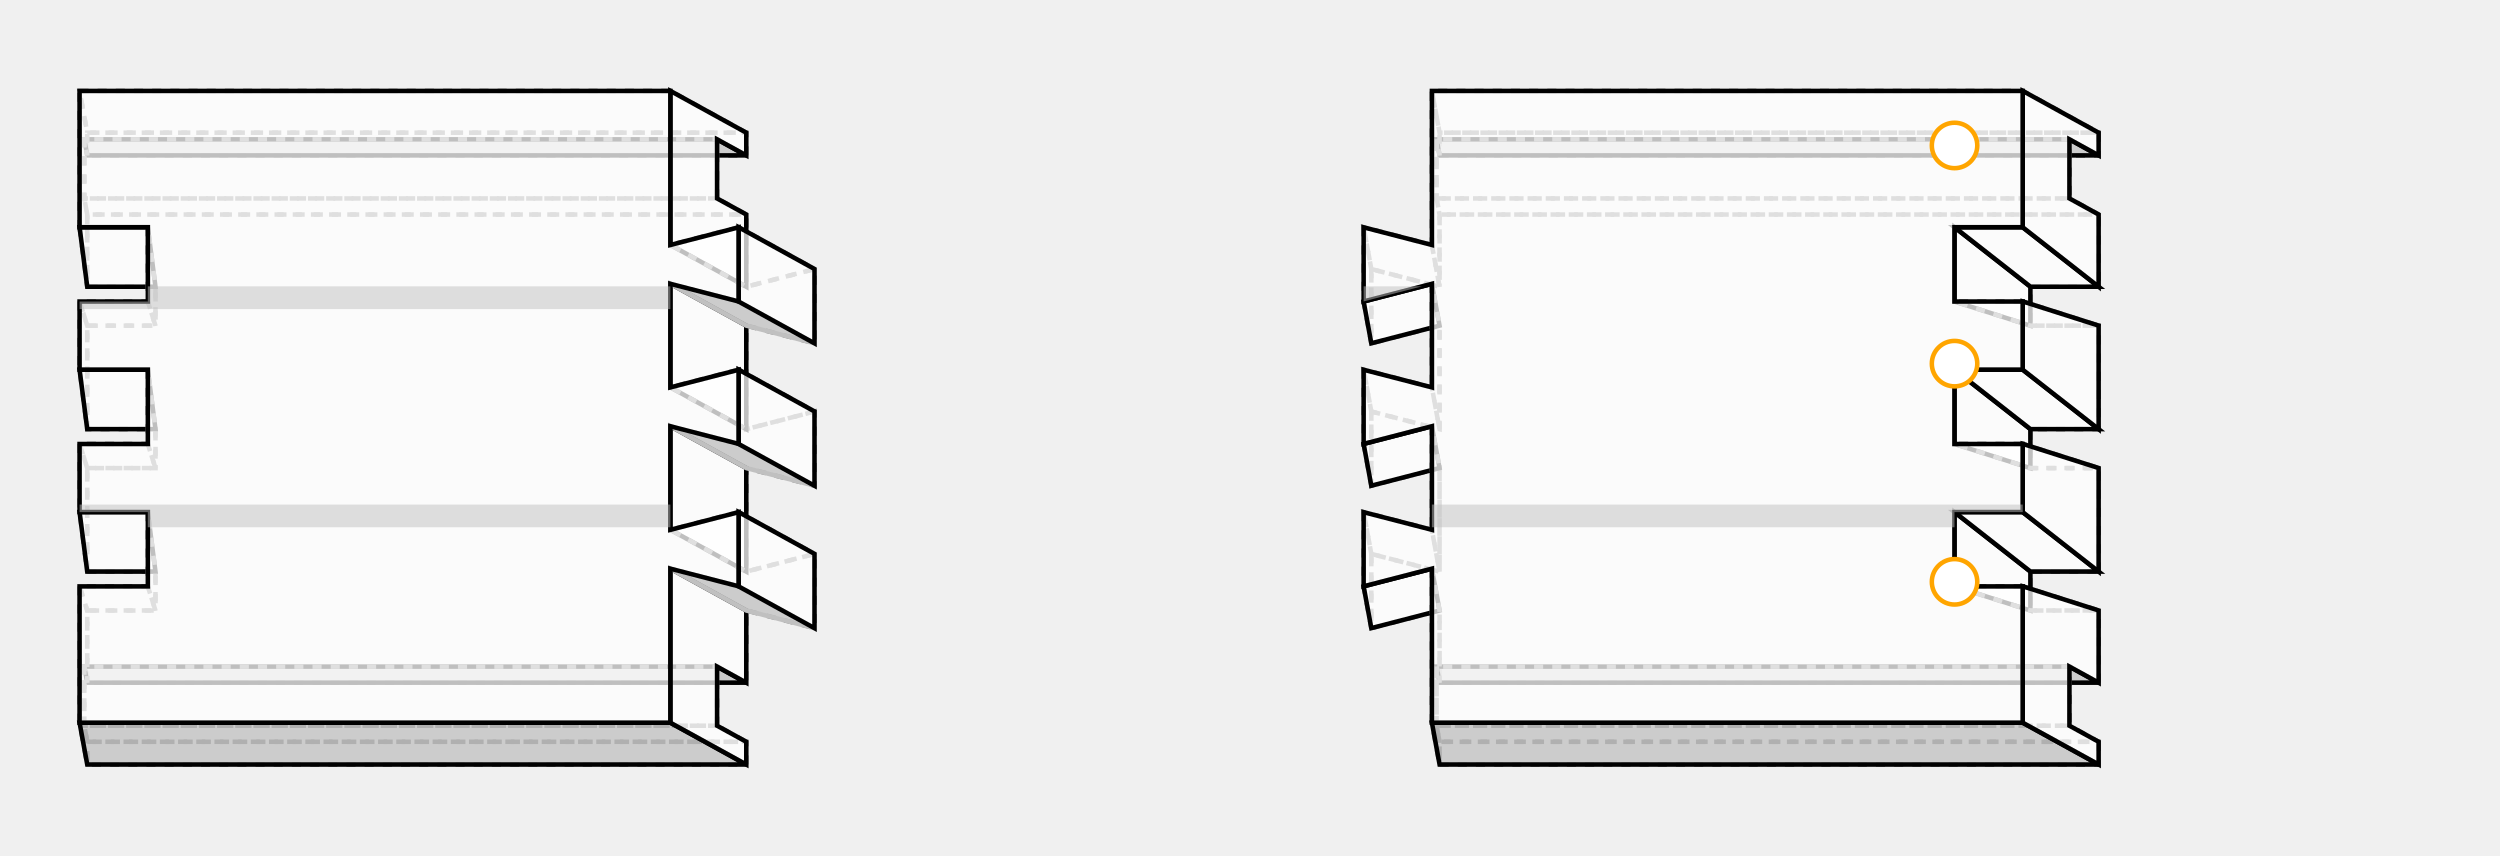
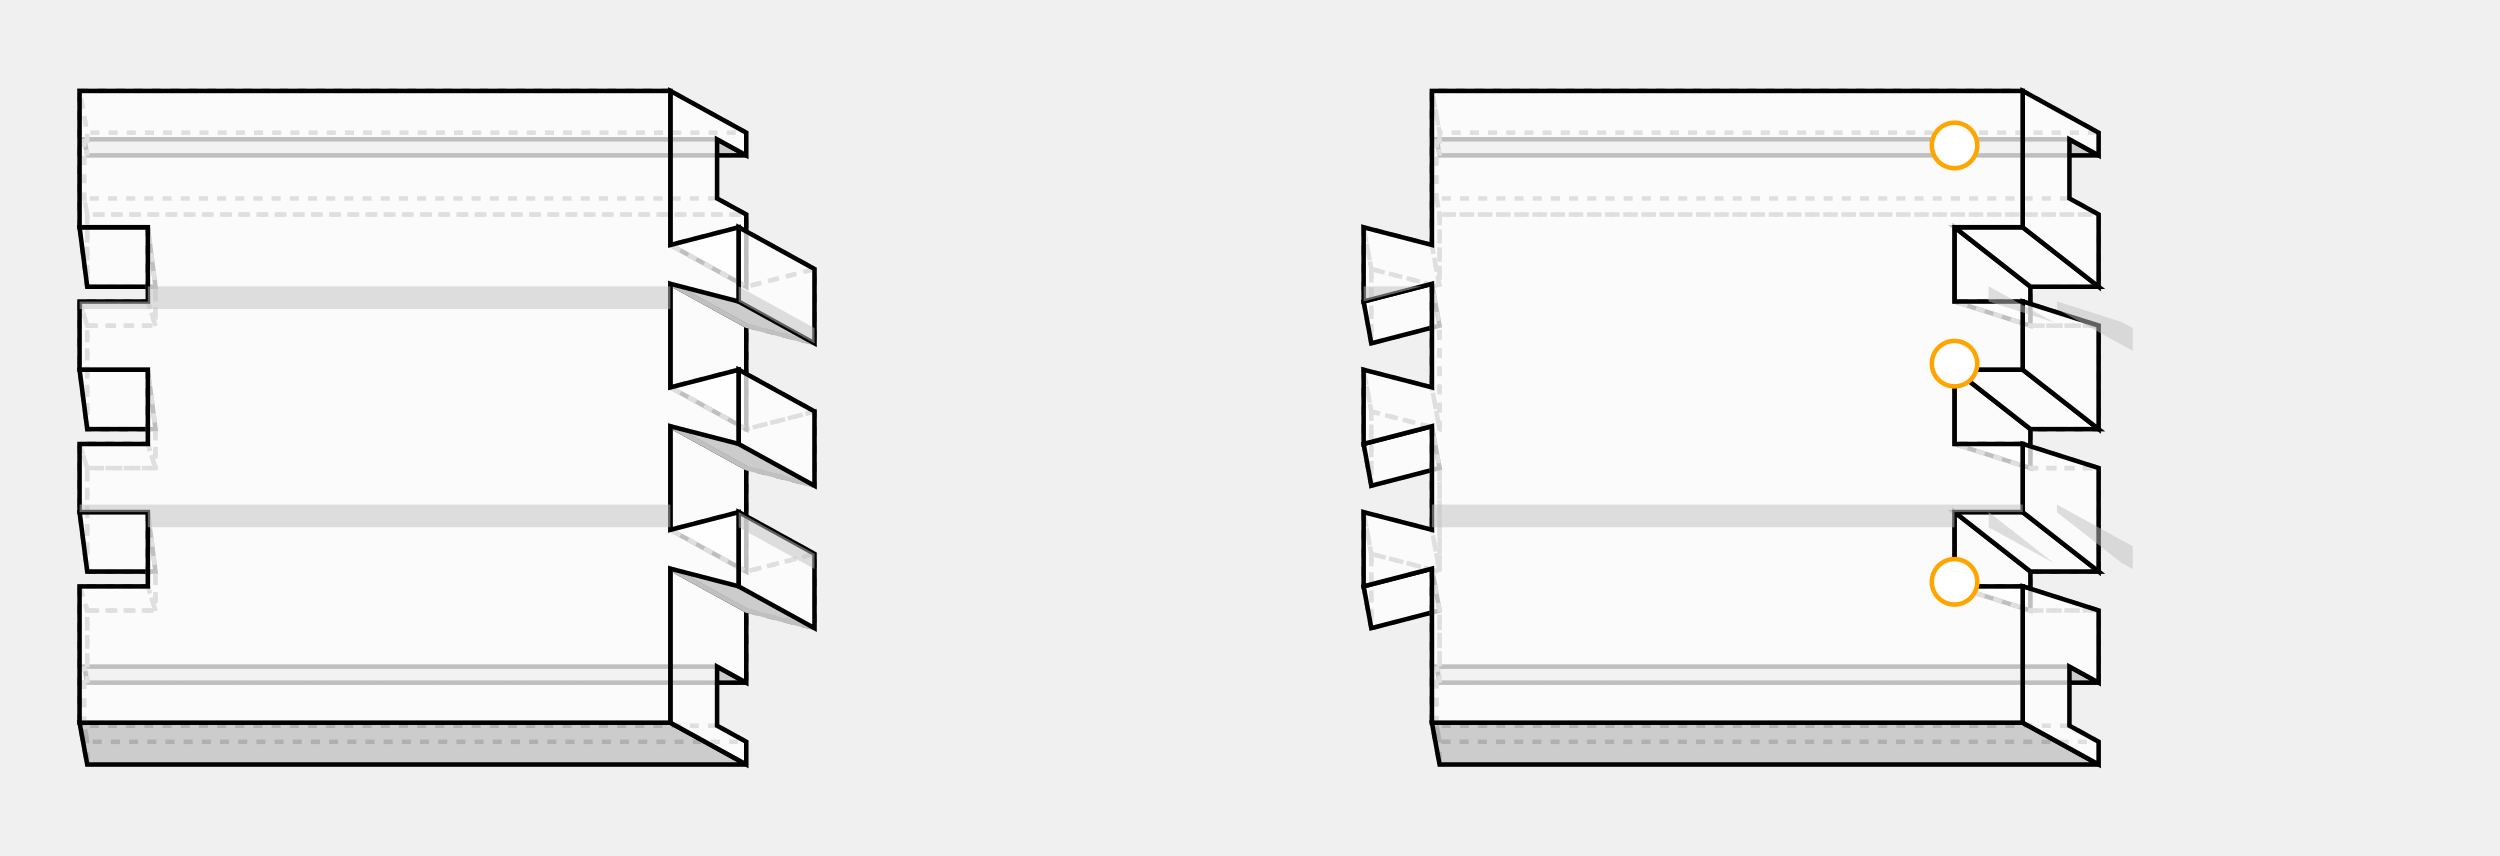
<svg xmlns="http://www.w3.org/2000/svg" width="1100" viewBox="0 0 550 188.192">
-   <polygon fill="none" stroke-width="1" stroke-dasharray="2" stroke="gray" points="164.171,34.192 164.171,29.192 19.192,29.192 19.192,34.192 164.171,34.192" />
-   <polygon fill="none" stroke-width="1" stroke-dasharray="2" stroke="gray" points="164.171,168.192 164.171,163.192 19.192,163.192 19.192,168.192 164.171,168.192" />
  <polygon fill="none" stroke-width="1" stroke-dasharray="2" stroke="gray" points="19.192,125.734 34.213,125.734 34.213,134.317 19.192,134.317 19.192,150.192 164.171,150.192 164.171,134.297 179.192,138.18 179.192,138.18 179.192,121.872 179.192,121.872 164.171,125.754 164.171,102.964 179.192,106.846 179.192,90.538 164.171,94.421 164.171,71.631 179.192,75.513 179.192,75.513 179.192,59.205 179.192,59.205 164.171,63.088 164.171,47.192 19.192,47.192 19.192,63.068 19.192,63.068 34.213,63.068 34.213,71.651 19.192,71.651 19.192,94.401 34.213,94.401 34.213,102.984 19.192,102.984 19.192,102.984 19.192,125.734" />
  <polygon fill="rgba(192,192,192,0.75)" stroke-width="1" stroke-dasharray="" stroke="black" points="157.749,30.657 164.171,34.192 19.192,34.192 18.544,30.657 157.749,30.657" />
  <polygon fill="none" stroke-width="1" stroke-dasharray="2" stroke="gray" points="157.749,43.657 18.544,43.657 19.192,47.192 164.171,47.192 157.749,43.657" />
  <polygon fill="rgba(192,192,192,0.75)" stroke-width="1" stroke-dasharray="" stroke="black" points="157.749,146.657 164.171,150.192 19.192,150.192 18.544,146.657 157.749,146.657" />
  <polygon fill="none" stroke-width="1" stroke-dasharray="2" stroke="gray" points="157.749,159.657 18.544,159.657 19.192,163.192 164.171,163.192 157.749,159.657" />
-   <polygon fill="none" stroke-width="1" stroke-dasharray="2" stroke="gray" points="157.749,43.657 157.749,30.657 18.544,30.657 18.544,43.657 157.749,43.657" />
-   <polygon fill="none" stroke-width="1" stroke-dasharray="2" stroke="gray" points="157.749,159.657 157.749,146.657 18.544,146.657 18.544,159.657 157.749,159.657" />
  <polygon fill="none" stroke-width="1" stroke-dasharray="2" stroke="gray" points="17.506,50.013 19.192,63.085 19.192,47.192 18.544,43.657 18.544,30.657 19.192,34.192 19.192,29.192 17.506,20.0 17.506,50.013" />
  <polygon fill="none" stroke-width="1" stroke-dasharray="2" stroke="gray" points="17.506,66.32 17.506,81.346 19.192,94.418 19.192,71.634 17.506,66.32" />
  <polygon fill="none" stroke-width="1" stroke-dasharray="2" stroke="gray" points="17.506,97.654 17.506,112.68 19.192,125.751 19.192,102.967 17.506,97.654" />
  <polygon fill="none" stroke-width="1" stroke-dasharray="2" stroke="gray" points="17.506,128.987 17.506,159.0 19.192,168.192 19.192,163.192 18.544,159.657 18.544,146.657 19.192,150.192 19.192,134.3 17.506,128.987" />
  <polygon fill="rgba(255,255,255,0.75)" stroke-width="1" stroke-dasharray="" stroke="black" points="17.506,50.0 32.517,50.0 34.203,63.078 19.192,63.078" />
  <polygon fill="none" stroke-width="1" stroke-dasharray="2" stroke="gray" points="19.192,71.641 34.203,71.641 32.517,66.333 17.506,66.333" />
  <polygon fill="rgba(255,255,255,0.75)" stroke-width="1" stroke-dasharray="" stroke="black" points="17.506,81.333 32.517,81.333 34.203,94.411 19.192,94.411" />
  <polygon fill="none" stroke-width="1" stroke-dasharray="2" stroke="gray" points="19.192,102.974 34.203,102.974 32.517,97.667 17.506,97.667" />
  <polygon fill="rgba(255,255,255,0.75)" stroke-width="1" stroke-dasharray="" stroke="black" points="17.506,112.667 32.517,112.667 34.203,125.744 19.192,125.744" />
  <polygon fill="none" stroke-width="1" stroke-dasharray="2" stroke="gray" points="19.192,134.307 34.203,134.307 32.517,129.0 17.506,129.0" />
  <polygon fill="none" stroke-width="1" stroke-dasharray="2" stroke="gray" points="32.517,49.993 32.517,66.34 34.203,71.654 34.203,63.065 32.517,49.993" />
  <polygon fill="none" stroke-width="1" stroke-dasharray="2" stroke="gray" points="32.517,81.326 32.517,97.674 34.203,102.987 34.203,94.398 32.517,81.326" />
  <polygon fill="none" stroke-width="1" stroke-dasharray="2" stroke="gray" points="32.517,112.66 32.517,129.007 34.203,134.32 34.203,125.731 32.517,112.66" />
  <polygon fill="none" stroke-width="1" stroke-dasharray="2" stroke="gray" points="147.473,20.0 17.506,20.0 19.192,29.192 164.171,29.192 147.473,20.0" />
  <polygon fill="rgba(192,192,192,0.75)" stroke-width="1" stroke-dasharray="" stroke="black" points="147.473,159.0 164.171,168.192 19.192,168.192 17.506,159.0 147.473,159.0" />
  <polygon fill="rgba(255,255,255,0.75)" stroke-width="1" stroke-dasharray="" stroke="black" points="164.181,63.088 147.483,53.895 147.483,20.0 164.181,29.192 164.181,34.192 157.759,30.657 157.759,43.657 164.181,47.192 164.181,63.088" />
  <polygon fill="rgba(255,255,255,0.75)" stroke-width="1" stroke-dasharray="" stroke="black" points="164.181,71.631 164.181,94.421 147.483,85.228 147.483,62.438 164.181,71.631" />
  <polygon fill="rgba(255,255,255,0.75)" stroke-width="1" stroke-dasharray="" stroke="black" points="164.181,102.964 164.181,125.754 147.483,116.562 147.483,93.772 164.181,102.964" />
  <polygon fill="rgba(255,255,255,0.75)" stroke-width="1" stroke-dasharray="" stroke="black" points="164.181,134.297 164.181,150.192 157.759,146.657 157.759,159.657 164.181,163.192 164.181,168.192 147.483,159.0 147.483,125.105 164.181,134.297" />
  <polygon fill="none" stroke-width="1" stroke-dasharray="2" stroke="gray" points="162.494,50.0 147.483,53.885 164.181,63.078 179.192,59.192" />
  <polygon fill="rgba(192,192,192,0.75)" stroke-width="1" stroke-dasharray="" stroke="silver" points="179.192,75.526 164.181,71.641 147.483,62.448 162.494,66.333" />
  <polygon fill="none" stroke-width="1" stroke-dasharray="2" stroke="gray" points="162.494,81.333 147.483,85.218 164.181,94.411 179.192,90.526" />
  <polygon fill="rgba(192,192,192,0.75)" stroke-width="1" stroke-dasharray="" stroke="silver" points="179.192,106.859 164.181,102.974 147.483,93.782 162.494,97.667" />
  <polygon fill="none" stroke-width="1" stroke-dasharray="2" stroke="gray" points="162.494,112.667 147.483,116.552 164.181,125.744 179.192,121.859" />
  <polygon fill="rgba(192,192,192,0.75)" stroke-width="1" stroke-dasharray="" stroke="silver" points="179.192,138.192 164.181,134.307 147.483,125.115 162.494,129.0" />
  <polygon fill="rgba(255,255,255,0.75)" stroke-width="1" stroke-dasharray="" stroke="black" points="179.192,59.182 179.192,75.536 162.494,66.343 162.494,49.99 179.192,59.182" />
  <polygon fill="rgba(255,255,255,0.75)" stroke-width="1" stroke-dasharray="" stroke="black" points="179.192,90.516 179.192,106.869 162.494,97.677 162.494,81.323 179.192,90.516" />
  <polygon fill="rgba(255,255,255,0.75)" stroke-width="1" stroke-dasharray="" stroke="black" points="179.192,121.849 179.192,138.202 162.494,129.01 162.494,112.657 179.192,121.849" />
  <polygon fill="rgba(255,255,255,0.75)" stroke-width="1" stroke-dasharray="" stroke="black" points="17.506,129.01 32.527,129.01 32.527,112.657 17.506,112.657 17.506,97.677 32.527,97.677 32.527,81.323 17.506,81.323 17.506,81.323 17.506,66.343 17.506,66.343 32.527,66.343 32.527,49.99 17.506,49.99 17.506,20.0 147.473,20.0 147.473,20.0 147.473,53.895 162.494,50.013 162.494,66.321 147.473,62.438 147.473,85.228 162.494,81.346 162.494,81.346 162.494,97.654 162.494,97.654 147.473,93.772 147.473,116.562 162.494,112.679 162.494,128.987 147.473,125.105 147.473,159.0 147.473,159.0 17.506,159.0 17.506,129.01" />
+   <polygon fill="rgba(192,192,192,0.5)" stroke-width="1" stroke-dasharray="" stroke="none" points="179.202,75.546 179.202,72.192 162.504,63.0 162.504,66.353 179.202,75.546" />
+   <polygon fill="rgba(192,192,192,0.5)" stroke-width="1" stroke-dasharray="" stroke="none" points="179.202,121.839 179.202,125.192 162.504,116.0 162.504,112.647 179.202,121.839" />
  <polygon fill="rgba(192,192,192,0.5)" stroke-width="1" stroke-dasharray="" stroke="none" points="32.517,63.0 147.483,63.0 147.483,68.0 17.506,68.0 17.506,66.333 32.517,66.333 32.517,63.0" />
  <polygon fill="rgba(192,192,192,0.5)" stroke-width="1" stroke-dasharray="" stroke="none" points="147.483,111.0 17.506,111.0 17.506,112.667 32.517,112.667 32.517,116.0 147.483,116.0 147.483,111.0" />
  <polygon fill="none" stroke-width="1" stroke-dasharray="2" stroke="gray" points="461.698,125.734 461.698,102.984 461.698,102.984 446.677,102.984 446.677,94.401 461.698,94.401 461.698,71.651 446.677,71.651 446.677,63.068 461.698,63.068 461.698,63.068 461.698,47.192 316.708,47.192 316.708,63.088 301.687,59.205 301.687,59.205 301.687,75.513 301.687,75.513 316.708,71.631 316.708,94.421 301.687,90.538 301.687,106.846 316.708,102.964 316.708,125.754 301.687,121.872 301.687,121.872 301.687,138.18 301.687,138.18 316.708,134.297 316.708,150.192 461.698,150.192 461.698,134.317 446.677,134.317 446.677,125.734 461.698,125.734" />
-   <polygon fill="none" stroke-width="1" stroke-dasharray="2" stroke="gray" points="316.708,34.192 461.698,34.192 461.698,29.192 316.708,29.192 316.708,34.192" />
-   <polygon fill="none" stroke-width="1" stroke-dasharray="2" stroke="gray" points="316.708,168.192 461.698,168.192 461.698,163.192 316.708,163.192 316.708,168.192" />
  <polygon fill="rgba(192,192,192,0.75)" stroke-width="1" stroke-dasharray="" stroke="black" points="316.059,30.657 455.276,30.657 461.698,34.192 316.708,34.192 316.059,30.657" />
  <polygon fill="none" stroke-width="1" stroke-dasharray="2" stroke="gray" points="316.059,43.657 316.708,47.192 461.698,47.192 455.276,43.657 316.059,43.657" />
  <polygon fill="rgba(192,192,192,0.75)" stroke-width="1" stroke-dasharray="" stroke="black" points="316.059,146.657 455.276,146.657 461.698,150.192 316.708,150.192 316.059,146.657" />
  <polygon fill="none" stroke-width="1" stroke-dasharray="2" stroke="gray" points="316.059,159.657 316.708,163.192 461.698,163.192 455.276,159.657 316.059,159.657" />
-   <polygon fill="none" stroke-width="1" stroke-dasharray="2" stroke="gray" points="316.059,159.657 455.276,159.657 455.276,146.657 316.059,146.657 316.059,159.657" />
-   <polygon fill="none" stroke-width="1" stroke-dasharray="2" stroke="gray" points="316.059,43.657 455.276,43.657 455.276,30.657 316.059,30.657 316.059,43.657" />
  <polygon fill="none" stroke-width="1" stroke-dasharray="2" stroke="gray" points="300.0,49.99 300.0,66.343 301.687,75.536 301.687,59.182 300.0,49.99" />
  <polygon fill="none" stroke-width="1" stroke-dasharray="2" stroke="gray" points="300.0,81.323 300.0,97.677 301.687,106.869 301.687,90.516 300.0,81.323" />
  <polygon fill="none" stroke-width="1" stroke-dasharray="2" stroke="gray" points="300.0,112.657 300.0,129.01 301.687,138.202 301.687,121.849 300.0,112.657" />
  <polygon fill="none" stroke-width="1" stroke-dasharray="2" stroke="gray" points="301.687,59.192 316.698,63.078 315.011,53.885 300.0,50.0" />
  <polygon fill="rgba(255,255,255,0.75)" stroke-width="1" stroke-dasharray="" stroke="black" points="300.0,66.333 315.011,62.448 316.698,71.641 301.687,75.526" />
  <polygon fill="none" stroke-width="1" stroke-dasharray="2" stroke="gray" points="301.687,90.526 316.698,94.411 315.011,85.218 300.0,81.333" />
  <polygon fill="rgba(255,255,255,0.75)" stroke-width="1" stroke-dasharray="" stroke="black" points="300.0,97.667 315.011,93.782 316.698,102.974 301.687,106.859" />
  <polygon fill="none" stroke-width="1" stroke-dasharray="2" stroke="gray" points="301.687,121.859 316.698,125.744 315.011,116.552 300.0,112.667" />
  <polygon fill="rgba(255,255,255,0.75)" stroke-width="1" stroke-dasharray="" stroke="black" points="300.0,129.0 315.011,125.115 316.698,134.307 301.687,138.192" />
  <polygon fill="none" stroke-width="1" stroke-dasharray="2" stroke="gray" points="315.011,53.895 316.698,63.088 316.698,47.192 316.049,43.657 316.049,30.657 316.698,34.192 316.698,29.192 315.011,20.0 315.011,53.895" />
  <polygon fill="none" stroke-width="1" stroke-dasharray="2" stroke="gray" points="315.011,62.438 315.011,85.228 316.698,94.421 316.698,71.631 315.011,62.438" />
  <polygon fill="none" stroke-width="1" stroke-dasharray="2" stroke="gray" points="315.011,93.772 315.011,116.562 316.698,125.754 316.698,102.964 315.011,93.772" />
  <polygon fill="none" stroke-width="1" stroke-dasharray="2" stroke="gray" points="315.011,125.105 315.011,159.0 316.698,168.192 316.698,163.192 316.049,159.657 316.049,146.657 316.698,150.192 316.698,134.297 315.011,125.105" />
  <polygon fill="none" stroke-width="1" stroke-dasharray="2" stroke="gray" points="315.021,20.0 316.708,29.192 461.698,29.192 445.0,20.0 315.021,20.0" />
  <polygon fill="rgba(192,192,192,0.75)" stroke-width="1" stroke-dasharray="" stroke="black" points="315.021,159.0 445.0,159.0 461.698,168.192 316.708,168.192 315.021,159.0" />
  <polygon fill="rgba(255,255,255,0.75)" stroke-width="1" stroke-dasharray="" stroke="black" points="446.687,63.065 446.687,71.654 429.989,66.34 429.989,49.993 446.687,63.065" />
  <polygon fill="rgba(255,255,255,0.75)" stroke-width="1" stroke-dasharray="" stroke="black" points="446.687,94.398 446.687,102.987 429.989,97.674 429.989,81.326 446.687,94.398" />
  <polygon fill="rgba(255,255,255,0.75)" stroke-width="1" stroke-dasharray="" stroke="black" points="446.687,125.731 446.687,134.32 429.989,129.007 429.989,112.66 446.687,125.731" />
  <polygon fill="rgba(255,255,255,0.75)" stroke-width="1" stroke-dasharray="" stroke="black" points="461.698,63.078 446.687,63.078 429.989,50.0 445.0,50.0" />
  <polygon fill="none" stroke-width="1" stroke-dasharray="2" stroke="gray" points="445.0,66.333 429.989,66.333 446.687,71.641 461.698,71.641" />
  <polygon fill="rgba(255,255,255,0.75)" stroke-width="1" stroke-dasharray="" stroke="black" points="461.698,94.411 446.687,94.411 429.989,81.333 445.0,81.333" />
  <polygon fill="none" stroke-width="1" stroke-dasharray="2" stroke="gray" points="445.0,97.667 429.989,97.667 446.687,102.974 461.698,102.974" />
  <polygon fill="rgba(255,255,255,0.75)" stroke-width="1" stroke-dasharray="" stroke="black" points="461.698,125.744 446.687,125.744 429.989,112.667 445.0,112.667" />
  <polygon fill="none" stroke-width="1" stroke-dasharray="2" stroke="gray" points="445.0,129.0 429.989,129.0 446.687,134.307 461.698,134.307" />
  <polygon fill="rgba(255,255,255,0.75)" stroke-width="1" stroke-dasharray="" stroke="black" points="461.698,63.085 445.0,50.013 445.0,20.0 461.698,29.192 461.698,34.192 455.276,30.657 455.276,43.657 461.698,47.192 461.698,63.085" />
  <polygon fill="rgba(255,255,255,0.75)" stroke-width="1" stroke-dasharray="" stroke="black" points="461.698,71.634 461.698,94.418 445.0,81.346 445.0,66.32 461.698,71.634" />
  <polygon fill="rgba(255,255,255,0.75)" stroke-width="1" stroke-dasharray="" stroke="black" points="461.698,102.967 461.698,125.751 445.0,112.68 445.0,97.654 461.698,102.967" />
  <polygon fill="rgba(255,255,255,0.75)" stroke-width="1" stroke-dasharray="" stroke="black" points="461.698,134.3 461.698,150.192 455.276,146.657 455.276,159.657 461.698,163.192 461.698,168.192 445.0,159.0 445.0,128.987 461.698,134.3" />
  <polygon fill="rgba(255,255,255,0.75)" stroke-width="1" stroke-dasharray="" stroke="black" points="445.0,129.01 445.0,159.0 315.021,159.0 315.021,159.0 315.021,125.105 300.0,128.987 300.0,112.679 315.021,116.562 315.021,93.772 300.0,97.654 300.0,97.654 300.0,81.346 300.0,81.346 315.021,85.228 315.021,62.438 300.0,66.321 300.0,50.013 315.021,53.895 315.021,20.0 315.021,20.0 445.0,20.0 445.0,49.99 429.979,49.99 429.979,66.343 445.0,66.343 445.0,66.343 445.0,81.323 445.0,81.323 429.979,81.323 429.979,97.677 445.0,97.677 445.0,112.657 429.979,112.657 429.979,129.01 445.0,129.01" />
+   <polygon fill="rgba(192,192,192,0.5)" stroke-width="1" stroke-dasharray="" stroke="none" points="466.774,70.849 469.213,72.192 469.213,77.192 452.516,68.0 452.516,66.307 466.774,70.849" />
+   <polygon fill="rgba(192,192,192,0.5)" stroke-width="1" stroke-dasharray="" stroke="none" points="466.774,123.849 469.213,125.192 469.213,120.192 452.516,111.0 452.516,112.693 466.774,123.849" />
+   <polygon fill="rgba(192,192,192,0.5)" stroke-width="1" stroke-dasharray="" stroke="none" points="451.935,123.944 437.504,116.0 437.504,112.653 451.935,123.944" />
+   <polygon fill="rgba(192,192,192,0.5)" stroke-width="1" stroke-dasharray="" stroke="none" points="451.935,70.944 437.504,63.0 437.504,66.347 451.935,70.944" />
  <polygon fill="rgba(192,192,192,0.5)" stroke-width="1" stroke-dasharray="" stroke="none" points="312.799,63.0 300.0,63.0 300.0,66.308 312.799,63.0" />
  <polygon fill="rgba(192,192,192,0.5)" stroke-width="1" stroke-dasharray="" stroke="none" points="315.011,111.0 445.0,111.0 445.0,112.667 429.989,112.667 429.989,116.0 315.011,116.0 315.011,111.0" />
  <circle cx="430" cy="32.0" r="5" stroke="orange" fill="white" stroke-width="1" />
  <circle cx="430" cy="80.0" r="5" stroke="orange" fill="white" stroke-width="1" />
  <circle cx="430" cy="128.0" r="5" stroke="orange" fill="white" stroke-width="1" />
</svg>
